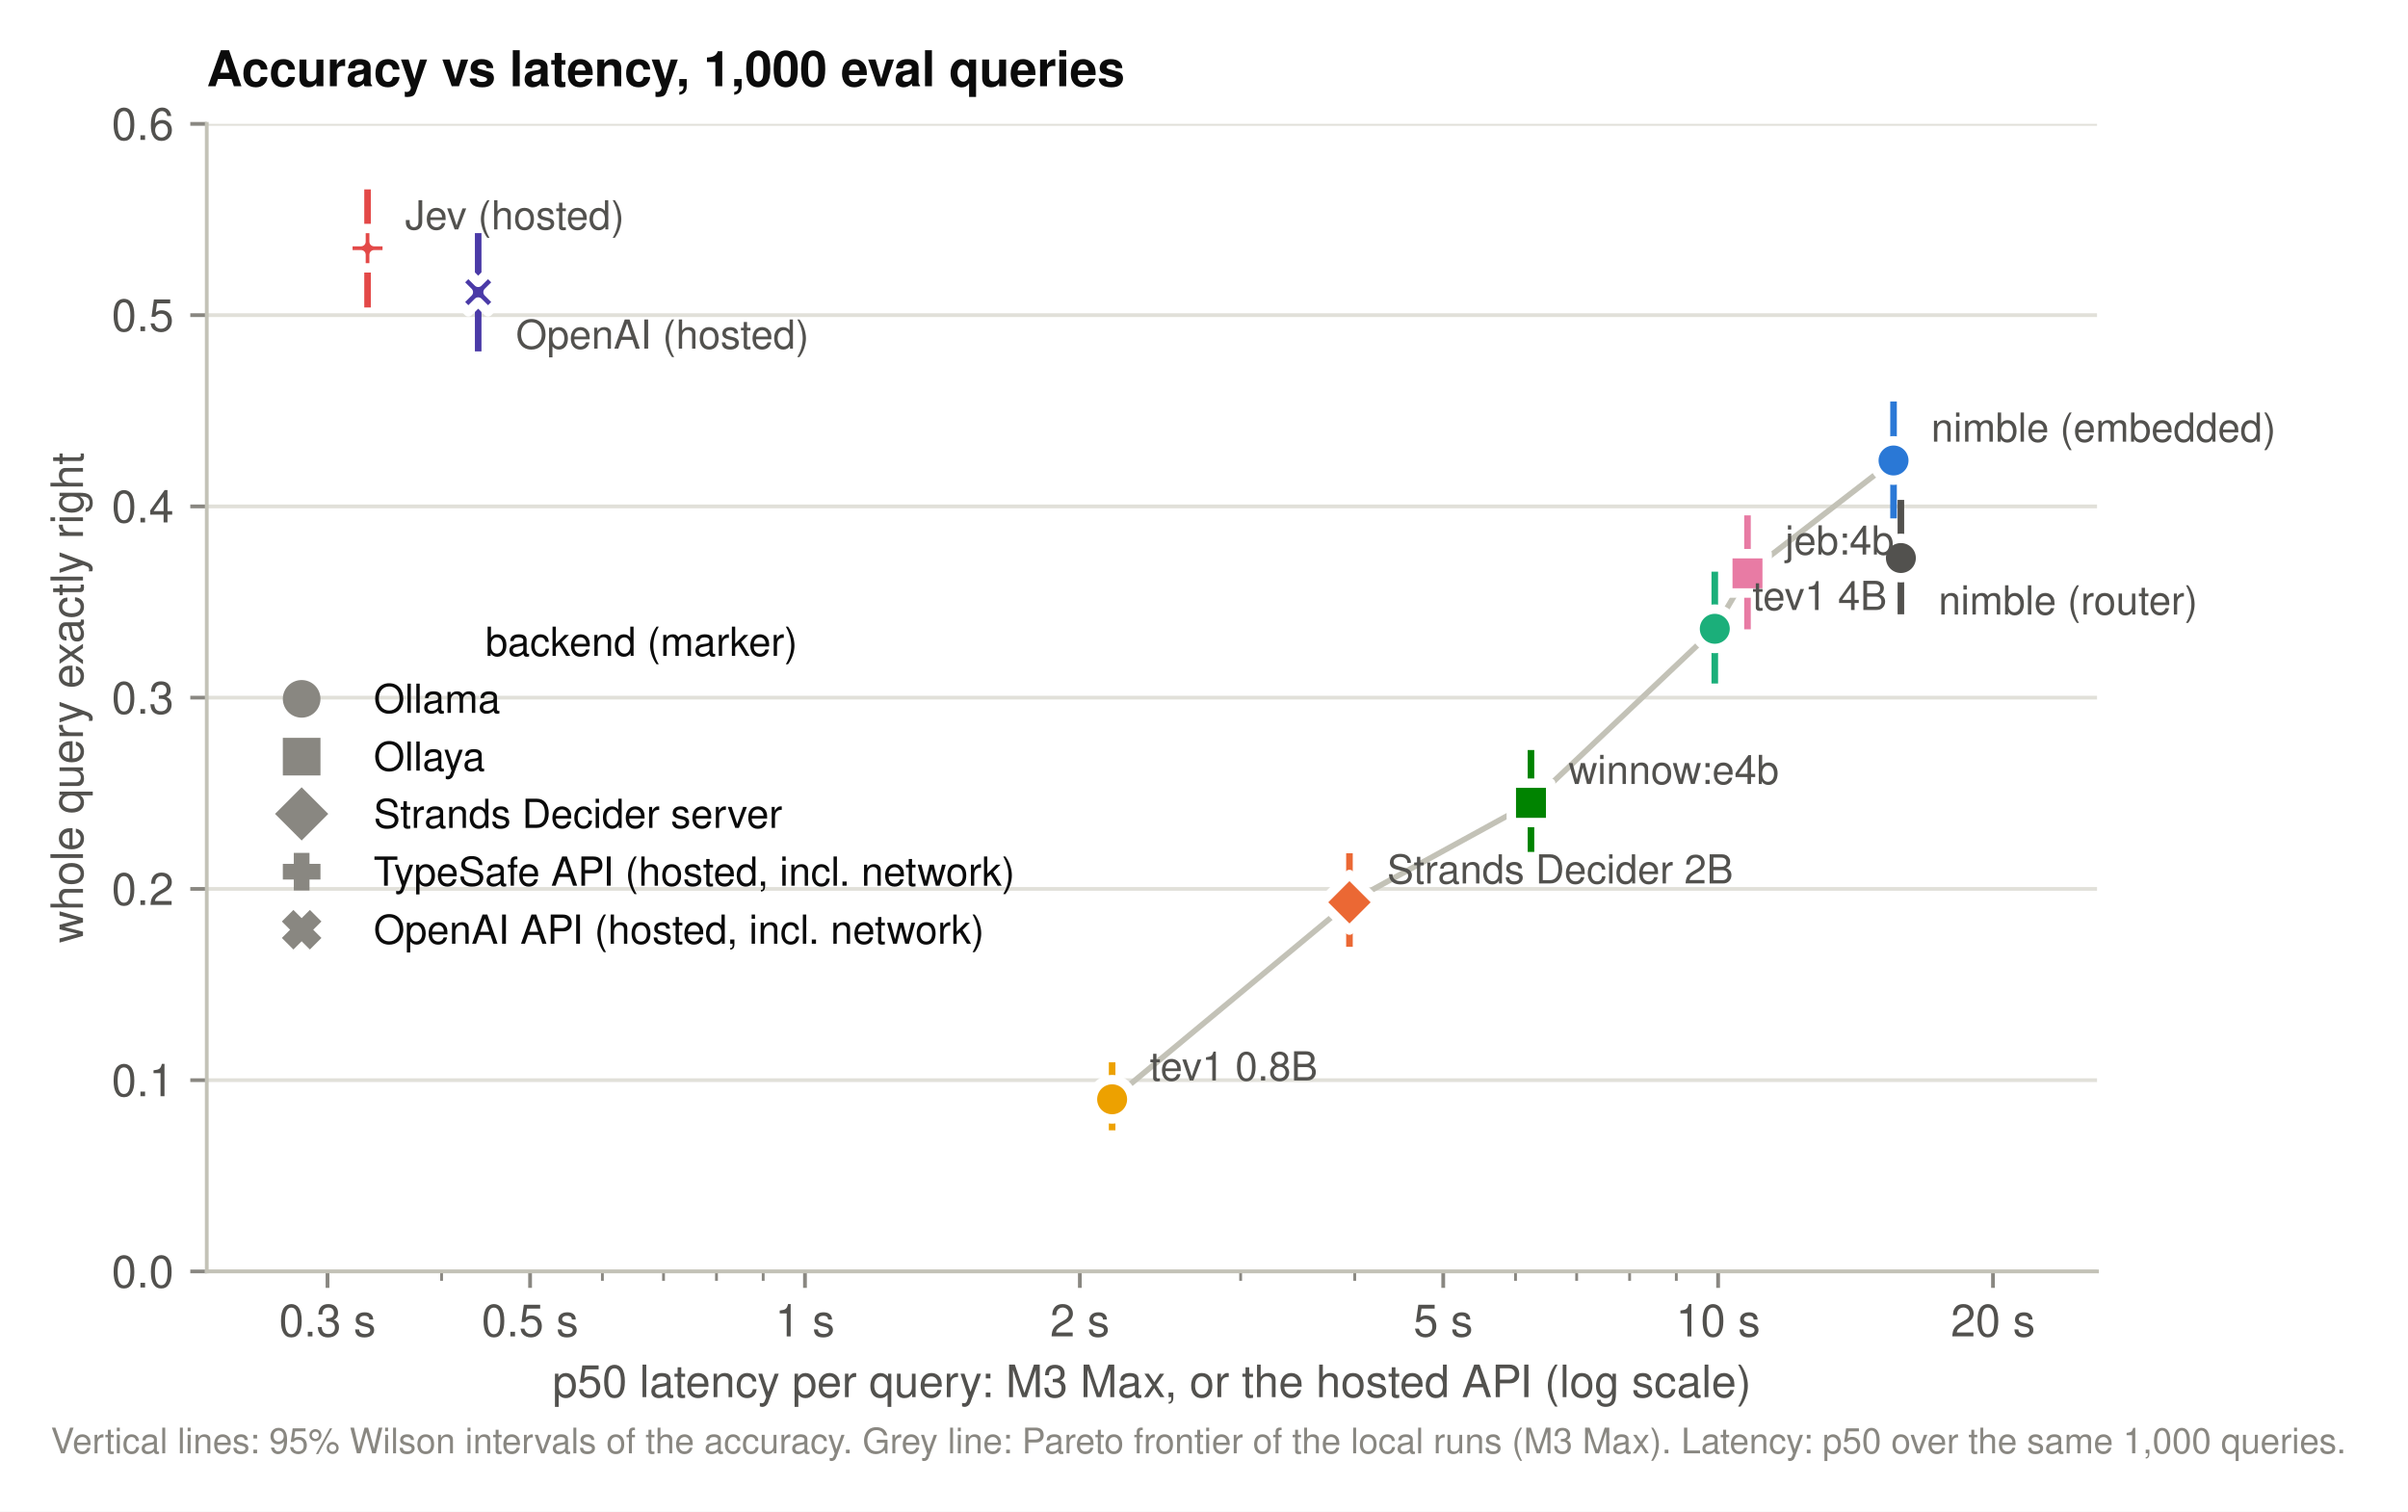
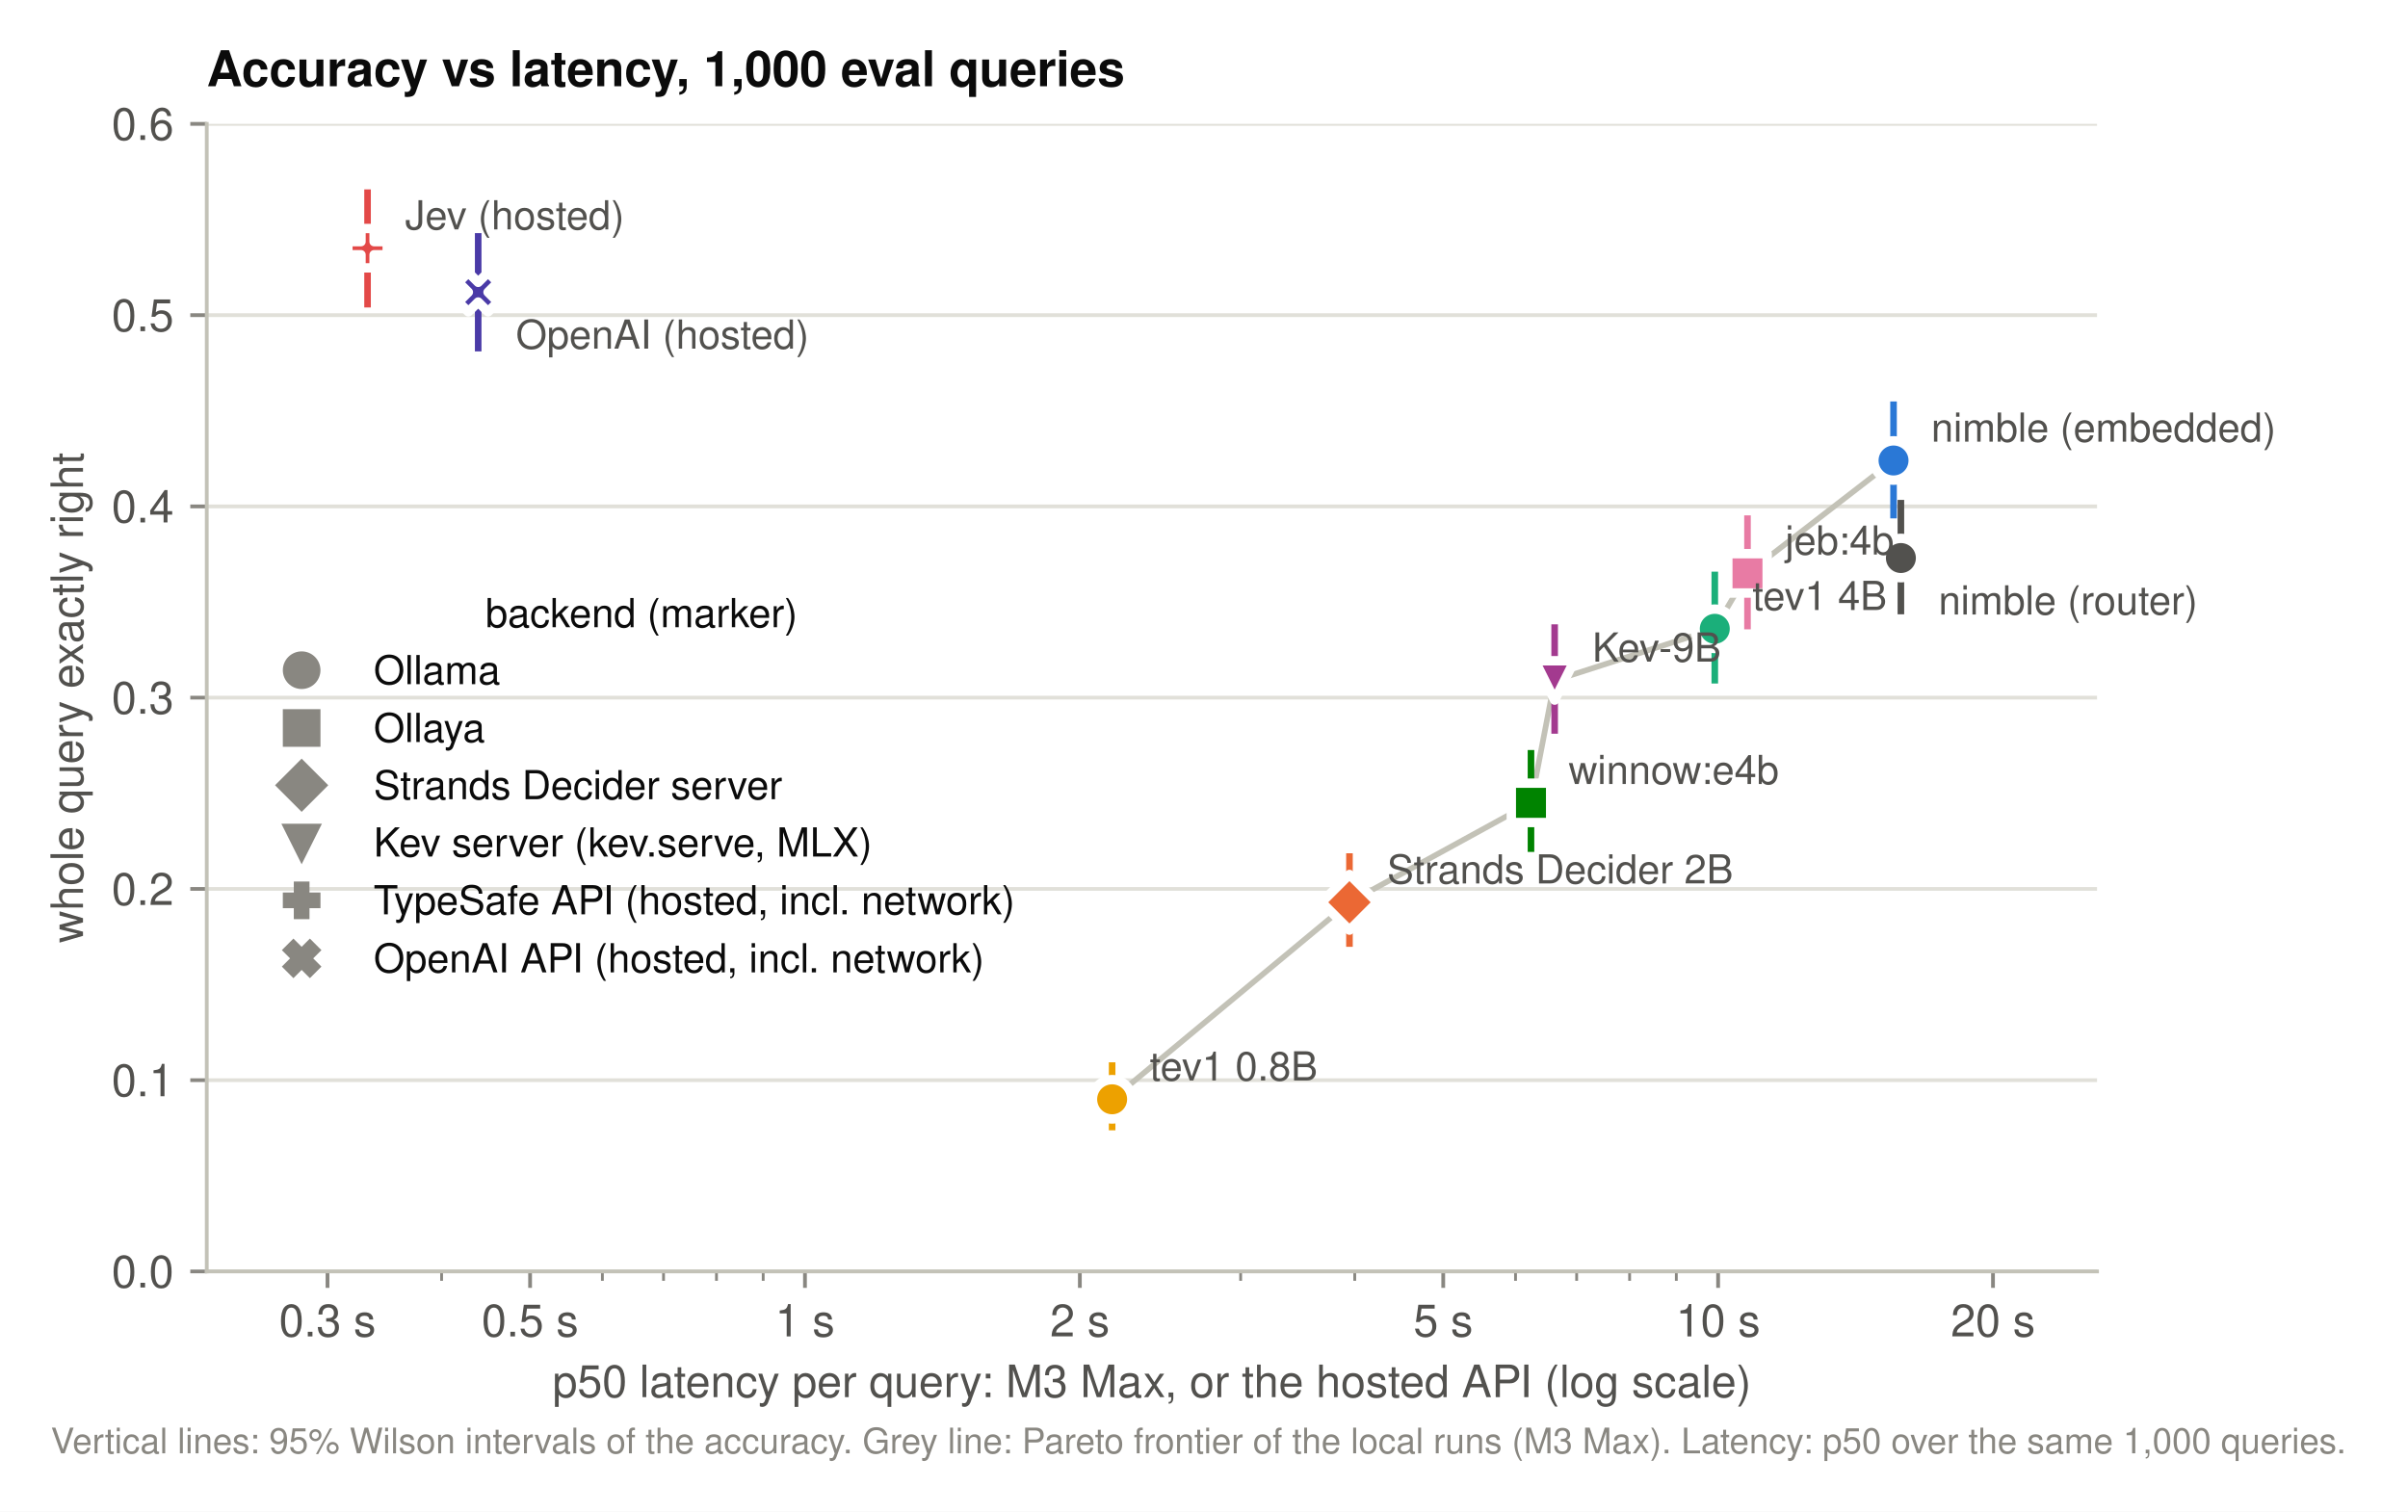
<svg xmlns="http://www.w3.org/2000/svg" xmlns:xlink="http://www.w3.org/1999/xlink" width="511.796pt" height="321.345pt" viewBox="0 0 511.796 321.345" version="1.1">
  <defs>
    <style type="text/css">*{stroke-linejoin: round; stroke-linecap: butt}</style>
  </defs>
  <g id="figure_1">
    <g id="patch_1">
      <path d="M 0 321.345  L 511.796 321.345  L 511.796 0  L 0 0  z " style="fill: #ffffff" />
    </g>
    <g id="axes_1">
      <g id="patch_2">
        <path d="M 43.944 270.268  L 445.704 270.268  L 445.704 26.332  L 43.944 26.332  z " style="fill: #ffffff" />
      </g>
      <g id="matplotlib.axis_1">
        <g id="xtick_1">
          <g id="line2d_1">
            <defs>
              <path id="mfe48f117c4" d="M 0 0  L 0 3.5  " style="stroke: #898781; stroke-width: 0.8" />
            </defs>
            <g>
              <use xlink:href="#mfe48f117c4" x="69.609" y="270.268" style="fill: #898781; stroke: #898781; stroke-width: 0.8" />
            </g>
          </g>
          <g id="text_1">
            <text style="fill: #52514e; font: 9.5px 'Helvetica', 'Arial', 'DejaVu Sans', 'Bitstream Vera Sans', 'Computer Modern Sans Serif', 'Lucida Grande', 'Verdana', 'Geneva', 'Lucid', 'Avant Garde', sans-serif; text-anchor: middle" x="69.609" y="284.083" transform="rotate(-0 69.60887 284.0829)">0.3 s</text>
          </g>
        </g>
        <g id="xtick_2">
          <g id="line2d_2">
            <g>
              <use xlink:href="#mfe48f117c4" x="112.665" y="270.268" style="fill: #898781; stroke: #898781; stroke-width: 0.8" />
            </g>
          </g>
          <g id="text_2">
            <text style="fill: #52514e; font: 9.5px 'Helvetica', 'Arial', 'DejaVu Sans', 'Bitstream Vera Sans', 'Computer Modern Sans Serif', 'Lucida Grande', 'Verdana', 'Geneva', 'Lucid', 'Avant Garde', sans-serif; text-anchor: middle" x="112.665" y="284.083" transform="rotate(-0 112.6649 284.0829)">0.5 s</text>
          </g>
        </g>
        <g id="xtick_3">
          <g id="line2d_3">
            <g>
              <use xlink:href="#mfe48f117c4" x="171.088" y="270.268" style="fill: #898781; stroke: #898781; stroke-width: 0.8" />
            </g>
          </g>
          <g id="text_3">
            <text style="fill: #52514e; font: 9.5px 'Helvetica', 'Arial', 'DejaVu Sans', 'Bitstream Vera Sans', 'Computer Modern Sans Serif', 'Lucida Grande', 'Verdana', 'Geneva', 'Lucid', 'Avant Garde', sans-serif; text-anchor: middle" x="171.088" y="284.083" transform="rotate(-0 171.0883 284.0829)">1 s</text>
          </g>
        </g>
        <g id="xtick_4">
          <g id="line2d_4">
            <g>
              <use xlink:href="#mfe48f117c4" x="229.512" y="270.268" style="fill: #898781; stroke: #898781; stroke-width: 0.8" />
            </g>
          </g>
          <g id="text_4">
            <text style="fill: #52514e; font: 9.5px 'Helvetica', 'Arial', 'DejaVu Sans', 'Bitstream Vera Sans', 'Computer Modern Sans Serif', 'Lucida Grande', 'Verdana', 'Geneva', 'Lucid', 'Avant Garde', sans-serif; text-anchor: middle" x="229.512" y="284.083" transform="rotate(-0 229.5117 284.0829)">2 s</text>
          </g>
        </g>
        <g id="xtick_5">
          <g id="line2d_5">
            <g>
              <use xlink:href="#mfe48f117c4" x="306.743" y="270.268" style="fill: #898781; stroke: #898781; stroke-width: 0.8" />
            </g>
          </g>
          <g id="text_5">
            <text style="fill: #52514e; font: 9.5px 'Helvetica', 'Arial', 'DejaVu Sans', 'Bitstream Vera Sans', 'Computer Modern Sans Serif', 'Lucida Grande', 'Verdana', 'Geneva', 'Lucid', 'Avant Garde', sans-serif; text-anchor: middle" x="306.743" y="284.083" transform="rotate(-0 306.7432 284.0829)">5 s</text>
          </g>
        </g>
        <g id="xtick_6">
          <g id="line2d_6">
            <g>
              <use xlink:href="#mfe48f117c4" x="365.167" y="270.268" style="fill: #898781; stroke: #898781; stroke-width: 0.8" />
            </g>
          </g>
          <g id="text_6">
            <text style="fill: #52514e; font: 9.5px 'Helvetica', 'Arial', 'DejaVu Sans', 'Bitstream Vera Sans', 'Computer Modern Sans Serif', 'Lucida Grande', 'Verdana', 'Geneva', 'Lucid', 'Avant Garde', sans-serif; text-anchor: middle" x="365.167" y="284.083" transform="rotate(-0 365.1666 284.0829)">10 s</text>
          </g>
        </g>
        <g id="xtick_7">
          <g id="line2d_7">
            <g>
              <use xlink:href="#mfe48f117c4" x="423.59" y="270.268" style="fill: #898781; stroke: #898781; stroke-width: 0.8" />
            </g>
          </g>
          <g id="text_7">
            <text style="fill: #52514e; font: 9.5px 'Helvetica', 'Arial', 'DejaVu Sans', 'Bitstream Vera Sans', 'Computer Modern Sans Serif', 'Lucida Grande', 'Verdana', 'Geneva', 'Lucid', 'Avant Garde', sans-serif; text-anchor: middle" x="423.59" y="284.083" transform="rotate(-0 423.59 284.0829)">20 s</text>
          </g>
        </g>
        <g id="xtick_8">
          <g id="line2d_8">
            <defs>
              <path id="m65a0caf0b0" d="M 0 0  L 0 2  " style="stroke: #898781; stroke-width: 0.6" />
            </defs>
            <g>
              <use xlink:href="#m65a0caf0b0" x="93.857" y="270.268" style="fill: #898781; stroke: #898781; stroke-width: 0.6" />
            </g>
          </g>
        </g>
        <g id="xtick_9">
          <g id="line2d_9">
            <g>
              <use xlink:href="#m65a0caf0b0" x="128.032" y="270.268" style="fill: #898781; stroke: #898781; stroke-width: 0.6" />
            </g>
          </g>
        </g>
        <g id="xtick_10">
          <g id="line2d_10">
            <g>
              <use xlink:href="#m65a0caf0b0" x="141.025" y="270.268" style="fill: #898781; stroke: #898781; stroke-width: 0.6" />
            </g>
          </g>
        </g>
        <g id="xtick_11">
          <g id="line2d_11">
            <g>
              <use xlink:href="#m65a0caf0b0" x="152.28" y="270.268" style="fill: #898781; stroke: #898781; stroke-width: 0.6" />
            </g>
          </g>
        </g>
        <g id="xtick_12">
          <g id="line2d_12">
            <g>
              <use xlink:href="#m65a0caf0b0" x="162.208" y="270.268" style="fill: #898781; stroke: #898781; stroke-width: 0.6" />
            </g>
          </g>
        </g>
        <g id="xtick_13">
          <g id="line2d_13">
            <g>
              <use xlink:href="#m65a0caf0b0" x="263.687" y="270.268" style="fill: #898781; stroke: #898781; stroke-width: 0.6" />
            </g>
          </g>
        </g>
        <g id="xtick_14">
          <g id="line2d_14">
            <g>
              <use xlink:href="#m65a0caf0b0" x="287.935" y="270.268" style="fill: #898781; stroke: #898781; stroke-width: 0.6" />
            </g>
          </g>
        </g>
        <g id="xtick_15">
          <g id="line2d_15">
            <g>
              <use xlink:href="#m65a0caf0b0" x="322.111" y="270.268" style="fill: #898781; stroke: #898781; stroke-width: 0.6" />
            </g>
          </g>
        </g>
        <g id="xtick_16">
          <g id="line2d_16">
            <g>
              <use xlink:href="#m65a0caf0b0" x="335.103" y="270.268" style="fill: #898781; stroke: #898781; stroke-width: 0.6" />
            </g>
          </g>
        </g>
        <g id="xtick_17">
          <g id="line2d_17">
            <g>
              <use xlink:href="#m65a0caf0b0" x="346.358" y="270.268" style="fill: #898781; stroke: #898781; stroke-width: 0.6" />
            </g>
          </g>
        </g>
        <g id="xtick_18">
          <g id="line2d_18">
            <g>
              <use xlink:href="#m65a0caf0b0" x="356.286" y="270.268" style="fill: #898781; stroke: #898781; stroke-width: 0.6" />
            </g>
          </g>
        </g>
        <g id="text_8">
          <text style="fill: #52514e; font: 9.5px 'Helvetica', 'Arial', 'DejaVu Sans', 'Bitstream Vera Sans', 'Computer Modern Sans Serif', 'Lucida Grande', 'Verdana', 'Geneva', 'Lucid', 'Avant Garde', sans-serif; text-anchor: middle" x="244.824" y="296.989" transform="rotate(-0 244.8239 296.9891)">p50 latency per query: M3 Max, or the hosted API (log scale)</text>
        </g>
      </g>
      <g id="matplotlib.axis_2">
        <g id="ytick_1">
          <g id="line2d_19">
            <path d="M 43.944 270.268  L 445.704 270.268  " clip-path="url(#pc145cb39bb)" style="fill: none; stroke: #e1e0d9; stroke-width: 0.8; stroke-linecap: square" />
          </g>
          <g id="line2d_20">
            <defs>
              <path id="mfbda704cc7" d="M 0 0  L -3.5 0  " style="stroke: #898781; stroke-width: 0.8" />
            </defs>
            <g>
              <use xlink:href="#mfbda704cc7" x="43.944" y="270.268" style="fill: #898781; stroke: #898781; stroke-width: 0.8" />
            </g>
          </g>
          <g id="text_9">
            <text style="fill: #52514e; font: 9.5px 'Helvetica', 'Arial', 'DejaVu Sans', 'Bitstream Vera Sans', 'Computer Modern Sans Serif', 'Lucida Grande', 'Verdana', 'Geneva', 'Lucid', 'Avant Garde', sans-serif; text-anchor: end" x="36.944" y="273.675" transform="rotate(-0 36.94391 273.6755)">0.0</text>
          </g>
        </g>
        <g id="ytick_2">
          <g id="line2d_21">
            <path d="M 43.944 229.612  L 445.704 229.612  " clip-path="url(#pc145cb39bb)" style="fill: none; stroke: #e1e0d9; stroke-width: 0.8; stroke-linecap: square" />
          </g>
          <g id="line2d_22">
            <g>
              <use xlink:href="#mfbda704cc7" x="43.944" y="229.612" style="fill: #898781; stroke: #898781; stroke-width: 0.8" />
            </g>
          </g>
          <g id="text_10">
            <text style="fill: #52514e; font: 9.5px 'Helvetica', 'Arial', 'DejaVu Sans', 'Bitstream Vera Sans', 'Computer Modern Sans Serif', 'Lucida Grande', 'Verdana', 'Geneva', 'Lucid', 'Avant Garde', sans-serif; text-anchor: end" x="36.944" y="233.019" transform="rotate(-0 36.94391 233.0195)">0.1</text>
          </g>
        </g>
        <g id="ytick_3">
          <g id="line2d_23">
            <path d="M 43.944 188.956  L 445.704 188.956  " clip-path="url(#pc145cb39bb)" style="fill: none; stroke: #e1e0d9; stroke-width: 0.8; stroke-linecap: square" />
          </g>
          <g id="line2d_24">
            <g>
              <use xlink:href="#mfbda704cc7" x="43.944" y="188.956" style="fill: #898781; stroke: #898781; stroke-width: 0.8" />
            </g>
          </g>
          <g id="text_11">
            <text style="fill: #52514e; font: 9.5px 'Helvetica', 'Arial', 'DejaVu Sans', 'Bitstream Vera Sans', 'Computer Modern Sans Serif', 'Lucida Grande', 'Verdana', 'Geneva', 'Lucid', 'Avant Garde', sans-serif; text-anchor: end" x="36.944" y="192.363" transform="rotate(-0 36.94391 192.3635)">0.2</text>
          </g>
        </g>
        <g id="ytick_4">
          <g id="line2d_25">
            <path d="M 43.944 148.3  L 445.704 148.3  " clip-path="url(#pc145cb39bb)" style="fill: none; stroke: #e1e0d9; stroke-width: 0.8; stroke-linecap: square" />
          </g>
          <g id="line2d_26">
            <g>
              <use xlink:href="#mfbda704cc7" x="43.944" y="148.3" style="fill: #898781; stroke: #898781; stroke-width: 0.8" />
            </g>
          </g>
          <g id="text_12">
            <text style="fill: #52514e; font: 9.5px 'Helvetica', 'Arial', 'DejaVu Sans', 'Bitstream Vera Sans', 'Computer Modern Sans Serif', 'Lucida Grande', 'Verdana', 'Geneva', 'Lucid', 'Avant Garde', sans-serif; text-anchor: end" x="36.944" y="151.707" transform="rotate(-0 36.94391 151.7075)">0.3</text>
          </g>
        </g>
        <g id="ytick_5">
          <g id="line2d_27">
            <path d="M 43.944 107.644  L 445.704 107.644  " clip-path="url(#pc145cb39bb)" style="fill: none; stroke: #e1e0d9; stroke-width: 0.8; stroke-linecap: square" />
          </g>
          <g id="line2d_28">
            <g>
              <use xlink:href="#mfbda704cc7" x="43.944" y="107.644" style="fill: #898781; stroke: #898781; stroke-width: 0.8" />
            </g>
          </g>
          <g id="text_13">
            <text style="fill: #52514e; font: 9.5px 'Helvetica', 'Arial', 'DejaVu Sans', 'Bitstream Vera Sans', 'Computer Modern Sans Serif', 'Lucida Grande', 'Verdana', 'Geneva', 'Lucid', 'Avant Garde', sans-serif; text-anchor: end" x="36.944" y="111.051" transform="rotate(-0 36.94391 111.0515)">0.4</text>
          </g>
        </g>
        <g id="ytick_6">
          <g id="line2d_29">
            <path d="M 43.944 66.988  L 445.704 66.988  " clip-path="url(#pc145cb39bb)" style="fill: none; stroke: #e1e0d9; stroke-width: 0.8; stroke-linecap: square" />
          </g>
          <g id="line2d_30">
            <g>
              <use xlink:href="#mfbda704cc7" x="43.944" y="66.988" style="fill: #898781; stroke: #898781; stroke-width: 0.8" />
            </g>
          </g>
          <g id="text_14">
            <text style="fill: #52514e; font: 9.5px 'Helvetica', 'Arial', 'DejaVu Sans', 'Bitstream Vera Sans', 'Computer Modern Sans Serif', 'Lucida Grande', 'Verdana', 'Geneva', 'Lucid', 'Avant Garde', sans-serif; text-anchor: end" x="36.944" y="70.395" transform="rotate(-0 36.94391 70.39549)">0.5</text>
          </g>
        </g>
        <g id="ytick_7">
          <g id="line2d_31">
            <path d="M 43.944 26.332  L 445.704 26.332  " clip-path="url(#pc145cb39bb)" style="fill: none; stroke: #e1e0d9; stroke-width: 0.8; stroke-linecap: square" />
          </g>
          <g id="line2d_32">
            <g>
              <use xlink:href="#mfbda704cc7" x="43.944" y="26.332" style="fill: #898781; stroke: #898781; stroke-width: 0.8" />
            </g>
          </g>
          <g id="text_15">
            <text style="fill: #52514e; font: 9.5px 'Helvetica', 'Arial', 'DejaVu Sans', 'Bitstream Vera Sans', 'Computer Modern Sans Serif', 'Lucida Grande', 'Verdana', 'Geneva', 'Lucid', 'Avant Garde', sans-serif; text-anchor: end" x="36.944" y="29.739" transform="rotate(-0 36.94391 29.73949)">0.6</text>
          </g>
        </g>
        <g id="text_16">
          <text style="fill: #52514e; font: 9.5px 'Helvetica', 'Arial', 'DejaVu Sans', 'Bitstream Vera Sans', 'Computer Modern Sans Serif', 'Lucida Grande', 'Verdana', 'Geneva', 'Lucid', 'Avant Garde', sans-serif; text-anchor: middle" x="17.637" y="148.3" transform="rotate(-90 17.63703 148.3001)">whole query exactly right</text>
        </g>
      </g>
      <g id="line2d_33">
-         <path d="M 236.371 233.678  L 286.814 191.802  L 325.395 170.661  L 364.461 133.664  L 371.412 121.874  L 402.452 97.887  " clip-path="url(#pc145cb39bb)" style="fill: none; stroke: #c3c2b7; stroke-width: 1.2; stroke-linecap: square" />
+         <path d="M 236.371 233.678  L 286.814 191.802  L 325.395 170.661  L 330.424 144.641  L 364.461 133.664  L 371.412 121.874  L 402.452 97.887  " clip-path="url(#pc145cb39bb)" style="fill: none; stroke: #c3c2b7; stroke-width: 1.2; stroke-linecap: square" />
      </g>
      <g id="LineCollection_1">
        <path d="M 78.119 65.358  L 78.119 40.268  " clip-path="url(#pc145cb39bb)" style="fill: none; stroke: #e34948; stroke-width: 1.4" />
      </g>
      <g id="LineCollection_2">
        <path d="M 101.635 74.7  L 101.635 49.556  " clip-path="url(#pc145cb39bb)" style="fill: none; stroke: #4a3aa7; stroke-width: 1.4" />
      </g>
      <g id="LineCollection_3">
        <path d="M 402.452 110.198  L 402.452 85.339  " clip-path="url(#pc145cb39bb)" style="fill: none; stroke: #2a78d6; stroke-width: 1.4" />
      </g>
      <g id="LineCollection_4">
        <path d="M 404.014 130.588  L 404.014 106.259  " clip-path="url(#pc145cb39bb)" style="fill: none; stroke: #52514e; stroke-width: 1.4" />
      </g>
      <g id="LineCollection_5">
        <path d="M 364.461 145.291  L 364.461 121.526  " clip-path="url(#pc145cb39bb)" style="fill: none; stroke: #1baf7a; stroke-width: 1.4" />
      </g>
      <g id="LineCollection_6">
        <path d="M 236.371 240.266  L 236.371 225.814  " clip-path="url(#pc145cb39bb)" style="fill: none; stroke: #eda100; stroke-width: 1.4" />
      </g>
      <g id="LineCollection_7">
        <path d="M 371.412 133.774  L 371.412 109.554  " clip-path="url(#pc145cb39bb)" style="fill: none; stroke: #e87ba4; stroke-width: 1.4" />
      </g>
      <g id="LineCollection_8">
        <path d="M 325.395 181.088  L 325.395 159.44  " clip-path="url(#pc145cb39bb)" style="fill: none; stroke: #008300; stroke-width: 1.4" />
      </g>
      <g id="LineCollection_9">
        <path d="M 286.814 201.262  L 286.814 181.387  " clip-path="url(#pc145cb39bb)" style="fill: none; stroke: #eb6834; stroke-width: 1.4" />
      </g>
+       <g id="LineCollection_10">
+         <path d="M 330.424 155.969  L 330.424 132.718  " clip-path="url(#pc145cb39bb)" style="fill: none; stroke: #a33a8f; stroke-width: 1.4" />
+       </g>
      <g id="patch_3">
        <path d="M 43.944 270.268  L 43.944 26.332  " style="fill: none; stroke: #c3c2b7; stroke-width: 0.8; stroke-linejoin: miter; stroke-linecap: square" />
      </g>
      <g id="patch_4">
        <path d="M 43.944 270.268  L 445.704 270.268  " style="fill: none; stroke: #c3c2b7; stroke-width: 0.8; stroke-linejoin: miter; stroke-linecap: square" />
      </g>
      <g id="PathCollection_1">
        <defs>
          <path id="m55cbec0823" d="M -1.394 4.183  L 1.394 4.183  L 1.394 1.394  L 4.183 1.394  L 4.183 -1.394  L 1.394 -1.394  L 1.394 -4.183  L -1.394 -4.183  L -1.394 -1.394  L -4.183 -1.394  L -4.183 1.394  L -1.394 1.394  z " style="stroke: #ffffff; stroke-width: 2" />
        </defs>
        <g clip-path="url(#pc145cb39bb)">
          <use xlink:href="#m55cbec0823" x="78.119" y="52.759" style="fill: #e34948; stroke: #ffffff; stroke-width: 2" />
        </g>
      </g>
      <g id="PathCollection_2">
        <defs>
          <path id="m305422e04a" d="M -2.092 4.183  L 0 2.092  L 2.092 4.183  L 4.183 2.092  L 2.092 0  L 4.183 -2.092  L 2.092 -4.183  L 0 -2.092  L -2.092 -4.183  L -4.183 -2.092  L -2.092 0  L -4.183 2.092  z " style="stroke: #ffffff; stroke-width: 2" />
        </defs>
        <g clip-path="url(#pc145cb39bb)">
          <use xlink:href="#m305422e04a" x="101.635" y="62.109" style="fill: #4a3aa7; stroke: #ffffff; stroke-width: 2" />
        </g>
      </g>
      <g id="PathCollection_3">
        <defs>
          <path id="m7345d1a104" d="M 0 4.183  C 1.109 4.183 2.174 3.743 2.958 2.958  C 3.743 2.174 4.183 1.109 4.183 0  C 4.183 -1.109 3.743 -2.174 2.958 -2.958  C 2.174 -3.743 1.109 -4.183 0 -4.183  C -1.109 -4.183 -2.174 -3.743 -2.958 -2.958  C -3.743 -2.174 -4.183 -1.109 -4.183 0  C -4.183 1.109 -3.743 2.174 -2.958 2.958  C -2.174 3.743 -1.109 4.183 0 4.183  z " style="stroke: #ffffff; stroke-width: 2" />
        </defs>
        <g clip-path="url(#pc145cb39bb)">
          <use xlink:href="#m7345d1a104" x="402.452" y="97.887" style="fill: #2a78d6; stroke: #ffffff; stroke-width: 2" />
        </g>
      </g>
      <g id="PathCollection_4">
        <defs>
          <path id="md1af165ce3" d="M 0 4.183  C 1.109 4.183 2.174 3.743 2.958 2.958  C 3.743 2.174 4.183 1.109 4.183 0  C 4.183 -1.109 3.743 -2.174 2.958 -2.958  C 2.174 -3.743 1.109 -4.183 0 -4.183  C -1.109 -4.183 -2.174 -3.743 -2.958 -2.958  C -3.743 -2.174 -4.183 -1.109 -4.183 0  C -4.183 1.109 -3.743 2.174 -2.958 2.958  C -2.174 3.743 -1.109 4.183 0 4.183  z " style="stroke: #ffffff; stroke-width: 2" />
        </defs>
        <g clip-path="url(#pc145cb39bb)">
          <use xlink:href="#md1af165ce3" x="404.014" y="118.621" style="fill: #52514e; stroke: #ffffff; stroke-width: 2" />
        </g>
      </g>
      <g id="PathCollection_5">
        <defs>
          <path id="mab2448efdc" d="M 0 4.183  C 1.109 4.183 2.174 3.743 2.958 2.958  C 3.743 2.174 4.183 1.109 4.183 0  C 4.183 -1.109 3.743 -2.174 2.958 -2.958  C 2.174 -3.743 1.109 -4.183 0 -4.183  C -1.109 -4.183 -2.174 -3.743 -2.958 -2.958  C -3.743 -2.174 -4.183 -1.109 -4.183 0  C -4.183 1.109 -3.743 2.174 -2.958 2.958  C -2.174 3.743 -1.109 4.183 0 4.183  z " style="stroke: #ffffff; stroke-width: 2" />
        </defs>
        <g clip-path="url(#pc145cb39bb)">
          <use xlink:href="#mab2448efdc" x="364.461" y="133.664" style="fill: #1baf7a; stroke: #ffffff; stroke-width: 2" />
        </g>
      </g>
      <g id="PathCollection_6">
        <defs>
          <path id="m73e20fe75e" d="M 0 4.183  C 1.109 4.183 2.174 3.743 2.958 2.958  C 3.743 2.174 4.183 1.109 4.183 0  C 4.183 -1.109 3.743 -2.174 2.958 -2.958  C 2.174 -3.743 1.109 -4.183 0 -4.183  C -1.109 -4.183 -2.174 -3.743 -2.958 -2.958  C -3.743 -2.174 -4.183 -1.109 -4.183 0  C -4.183 1.109 -3.743 2.174 -2.958 2.958  C -2.174 3.743 -1.109 4.183 0 4.183  z " style="stroke: #ffffff; stroke-width: 2" />
        </defs>
        <g clip-path="url(#pc145cb39bb)">
          <use xlink:href="#m73e20fe75e" x="236.371" y="233.678" style="fill: #eda100; stroke: #ffffff; stroke-width: 2" />
        </g>
      </g>
      <g id="PathCollection_7">
        <defs>
          <path id="m01c387eda3" d="M -4.183 4.183  L 4.183 4.183  L 4.183 -4.183  L -4.183 -4.183  z " style="stroke: #ffffff; stroke-width: 2" />
        </defs>
        <g clip-path="url(#pc145cb39bb)">
          <use xlink:href="#m01c387eda3" x="371.412" y="121.874" style="fill: #e87ba4; stroke: #ffffff; stroke-width: 2" />
        </g>
      </g>
      <g id="PathCollection_8">
        <defs>
          <path id="mec9a3d1fc0" d="M -4.183 4.183  L 4.183 4.183  L 4.183 -4.183  L -4.183 -4.183  z " style="stroke: #ffffff; stroke-width: 2" />
        </defs>
        <g clip-path="url(#pc145cb39bb)">
          <use xlink:href="#mec9a3d1fc0" x="325.395" y="170.661" style="fill: #008300; stroke: #ffffff; stroke-width: 2" />
        </g>
      </g>
      <g id="PathCollection_9">
        <defs>
          <path id="mc6c9ae887d" d="M -0 5.916  L 5.916 0  L 0 -5.916  L -5.916 -0  z " style="stroke: #ffffff; stroke-width: 2" />
        </defs>
        <g clip-path="url(#pc145cb39bb)">
          <use xlink:href="#mc6c9ae887d" x="286.814" y="191.802" style="fill: #eb6834; stroke: #ffffff; stroke-width: 2" />
        </g>
      </g>
+       <g id="PathCollection_10">
+         <defs>
+           <path id="m9f395c3787" d="M -0 4.183  L 4.183 -4.183  L -4.183 -4.183  z " style="stroke: #ffffff; stroke-width: 2" />
+         </defs>
+         <g clip-path="url(#pc145cb39bb)">
+           <use xlink:href="#m9f395c3787" x="330.424" y="144.641" style="fill: #a33a8f; stroke: #ffffff; stroke-width: 2" />
+         </g>
+       </g>
      <g id="text_17">
        <text style="fill: #52514e; font: 8.5px 'Helvetica', 'Arial', 'DejaVu Sans', 'Bitstream Vera Sans', 'Computer Modern Sans Serif', 'Lucida Grande', 'Verdana', 'Geneva', 'Lucid', 'Avant Garde', sans-serif; text-anchor: start" x="86.119" y="48.759" transform="rotate(-0 86.1194 48.75851)">Jev (hosted)</text>
      </g>
      <g id="text_18">
        <text style="fill: #52514e; font: 8.5px 'Helvetica', 'Arial', 'DejaVu Sans', 'Bitstream Vera Sans', 'Computer Modern Sans Serif', 'Lucida Grande', 'Verdana', 'Geneva', 'Lucid', 'Avant Garde', sans-serif; text-anchor: start" x="109.635" y="74.109" transform="rotate(-0 109.6352 74.10939)">OpenAI (hosted)</text>
      </g>
      <g id="text_19">
        <text style="fill: #52514e; font: 8.5px 'Helvetica', 'Arial', 'DejaVu Sans', 'Bitstream Vera Sans', 'Computer Modern Sans Serif', 'Lucida Grande', 'Verdana', 'Geneva', 'Lucid', 'Avant Garde', sans-serif; text-anchor: start" x="244.371" y="229.678" transform="rotate(-0 244.3707 229.6777)">tev1 0.8B</text>
      </g>
      <g id="text_20">
        <text style="fill: #52514e; font: 8.5px 'Helvetica', 'Arial', 'DejaVu Sans', 'Bitstream Vera Sans', 'Computer Modern Sans Serif', 'Lucida Grande', 'Verdana', 'Geneva', 'Lucid', 'Avant Garde', sans-serif; text-anchor: start" x="294.814" y="187.802" transform="rotate(-0 294.814 187.802)">Strands Decider 2B</text>
      </g>
      <g id="text_21">
        <text style="fill: #52514e; font: 8.5px 'Helvetica', 'Arial', 'DejaVu Sans', 'Bitstream Vera Sans', 'Computer Modern Sans Serif', 'Lucida Grande', 'Verdana', 'Geneva', 'Lucid', 'Avant Garde', sans-serif; text-anchor: start" x="333.395" y="166.661" transform="rotate(-0 333.3946 166.6609)">winnow:e4b</text>
      </g>
      <g id="text_22">
+         <text style="fill: #52514e; font: 8.5px 'Helvetica', 'Arial', 'DejaVu Sans', 'Bitstream Vera Sans', 'Computer Modern Sans Serif', 'Lucida Grande', 'Verdana', 'Geneva', 'Lucid', 'Avant Garde', sans-serif; text-anchor: start" x="338.424" y="140.641" transform="rotate(-0 338.4239 140.6411)">Kev-9B</text>
+       </g>
+       <g id="text_23">
        <text style="fill: #52514e; font: 8.5px 'Helvetica', 'Arial', 'DejaVu Sans', 'Bitstream Vera Sans', 'Computer Modern Sans Serif', 'Lucida Grande', 'Verdana', 'Geneva', 'Lucid', 'Avant Garde', sans-serif; text-anchor: start" x="372.461" y="129.664" transform="rotate(-0 372.461 129.6639)">tev1 4B</text>
      </g>
-       <g id="text_23">
+       <g id="text_24">
        <text style="fill: #52514e; font: 8.5px 'Helvetica', 'Arial', 'DejaVu Sans', 'Bitstream Vera Sans', 'Computer Modern Sans Serif', 'Lucida Grande', 'Verdana', 'Geneva', 'Lucid', 'Avant Garde', sans-serif; text-anchor: start" x="379.412" y="117.874" transform="rotate(-0 379.4125 117.8737)">jeb:4b</text>
      </g>
-       <g id="text_24">
+       <g id="text_25">
        <text style="fill: #52514e; font: 8.5px 'Helvetica', 'Arial', 'DejaVu Sans', 'Bitstream Vera Sans', 'Computer Modern Sans Serif', 'Lucida Grande', 'Verdana', 'Geneva', 'Lucid', 'Avant Garde', sans-serif; text-anchor: start" x="410.452" y="93.887" transform="rotate(-0 410.4519 93.88667)">nimble (embedded)</text>
      </g>
-       <g id="text_25">
+       <g id="text_26">
        <text style="fill: #52514e; font: 8.5px 'Helvetica', 'Arial', 'DejaVu Sans', 'Bitstream Vera Sans', 'Computer Modern Sans Serif', 'Lucida Grande', 'Verdana', 'Geneva', 'Lucid', 'Avant Garde', sans-serif; text-anchor: start" x="412.014" y="130.621" transform="rotate(-0 412.0135 130.6212)">nimble (router)</text>
      </g>
-       <g id="text_26">
+       <g id="text_27">
        <text style="fill: #0b0b0b; font: 700 10.5px 'Helvetica', 'Arial', 'DejaVu Sans', 'Bitstream Vera Sans', 'Computer Modern Sans Serif', 'Lucida Grande', 'Verdana', 'Geneva', 'Lucid', 'Avant Garde', sans-serif; text-anchor: start" x="43.944" y="18.332" transform="rotate(-0 43.94391 18.33211)">Accuracy vs latency, 1,000 eval queries</text>
      </g>
      <g id="legend_1">
-         <g id="text_27">
-           <text style="fill: #0b0b0b; font: 8.5px 'Helvetica', 'Arial', 'DejaVu Sans', 'Bitstream Vera Sans', 'Computer Modern Sans Serif', 'Lucida Grande', 'Verdana', 'Geneva', 'Lucid', 'Avant Garde', sans-serif; text-anchor: start" x="103.183" y="139.412" transform="rotate(-0 103.183 139.4117)">backend (marker)</text>
+         <g id="text_28">
+           <text style="fill: #0b0b0b; font: 8.5px 'Helvetica', 'Arial', 'DejaVu Sans', 'Bitstream Vera Sans', 'Computer Modern Sans Serif', 'Lucida Grande', 'Verdana', 'Geneva', 'Lucid', 'Avant Garde', sans-serif; text-anchor: start" x="103.183" y="133.321" transform="rotate(-0 103.183 133.3209)">backend (marker)</text>
        </g>
        <g id="line2d_34">
          <defs>
            <path id="m20682d3e0f" d="M 0 3.5  C 0.928 3.5 1.819 3.131 2.475 2.475  C 3.131 1.819 3.5 0.928 3.5 0  C 3.5 -0.928 3.131 -1.819 2.475 -2.475  C 1.819 -3.131 0.928 -3.5 0 -3.5  C -0.928 -3.5 -1.819 -3.131 -2.475 -2.475  C -3.131 -1.819 -3.5 -0.928 -3.5 0  C -3.5 0.928 -3.131 1.819 -2.475 2.475  C -1.819 3.131 -0.928 3.5 0 3.5  z " style="stroke: #898781" />
          </defs>
          <g>
-             <use xlink:href="#m20682d3e0f" x="64.112" y="148.556" style="fill: #898781; stroke: #898781" />
-           </g>
-         </g>
-         <g id="text_28">
-           <text style="fill: #0b0b0b; font: 8.5px 'Helvetica', 'Arial', 'DejaVu Sans', 'Bitstream Vera Sans', 'Computer Modern Sans Serif', 'Lucida Grande', 'Verdana', 'Geneva', 'Lucid', 'Avant Garde', sans-serif; text-anchor: start" x="79.412" y="151.531" transform="rotate(-0 79.41151 151.5308)">Ollama</text>
+             <use xlink:href="#m20682d3e0f" x="64.112" y="142.465" style="fill: #898781; stroke: #898781" />
+           </g>
+         </g>
+         <g id="text_29">
+           <text style="fill: #0b0b0b; font: 8.5px 'Helvetica', 'Arial', 'DejaVu Sans', 'Bitstream Vera Sans', 'Computer Modern Sans Serif', 'Lucida Grande', 'Verdana', 'Geneva', 'Lucid', 'Avant Garde', sans-serif; text-anchor: start" x="79.412" y="145.44" transform="rotate(-0 79.41151 145.4401)">Ollama</text>
        </g>
        <g id="line2d_35">
          <defs>
            <path id="maf56c9fa60" d="M -3.5 3.5  L 3.5 3.5  L 3.5 -3.5  L -3.5 -3.5  z " style="stroke: #898781; stroke-linejoin: miter" />
          </defs>
          <g>
-             <use xlink:href="#maf56c9fa60" x="64.112" y="160.841" style="fill: #898781; stroke: #898781; stroke-linejoin: miter" />
-           </g>
-         </g>
-         <g id="text_29">
-           <text style="fill: #0b0b0b; font: 8.5px 'Helvetica', 'Arial', 'DejaVu Sans', 'Bitstream Vera Sans', 'Computer Modern Sans Serif', 'Lucida Grande', 'Verdana', 'Geneva', 'Lucid', 'Avant Garde', sans-serif; text-anchor: start" x="79.412" y="163.816" transform="rotate(-0 79.41151 163.816)">Ollaya</text>
+             <use xlink:href="#maf56c9fa60" x="64.112" y="154.75" style="fill: #898781; stroke: #898781; stroke-linejoin: miter" />
+           </g>
+         </g>
+         <g id="text_30">
+           <text style="fill: #0b0b0b; font: 8.5px 'Helvetica', 'Arial', 'DejaVu Sans', 'Bitstream Vera Sans', 'Computer Modern Sans Serif', 'Lucida Grande', 'Verdana', 'Geneva', 'Lucid', 'Avant Garde', sans-serif; text-anchor: start" x="79.412" y="157.725" transform="rotate(-0 79.41151 157.7252)">Ollaya</text>
        </g>
        <g id="line2d_36">
          <defs>
            <path id="mb989921103" d="M -0 4.95  L 4.95 0  L 0 -4.95  L -4.95 -0  z " style="stroke: #898781; stroke-linejoin: miter" />
          </defs>
          <g>
-             <use xlink:href="#mb989921103" x="64.112" y="173.011" style="fill: #898781; stroke: #898781; stroke-linejoin: miter" />
-           </g>
-         </g>
-         <g id="text_30">
-           <text style="fill: #0b0b0b; font: 8.5px 'Helvetica', 'Arial', 'DejaVu Sans', 'Bitstream Vera Sans', 'Computer Modern Sans Serif', 'Lucida Grande', 'Verdana', 'Geneva', 'Lucid', 'Avant Garde', sans-serif; text-anchor: start" x="79.412" y="175.986" transform="rotate(-0 79.41151 175.9856)">Strands Decider server</text>
+             <use xlink:href="#mb989921103" x="64.112" y="166.92" style="fill: #898781; stroke: #898781; stroke-linejoin: miter" />
+           </g>
+         </g>
+         <g id="text_31">
+           <text style="fill: #0b0b0b; font: 8.5px 'Helvetica', 'Arial', 'DejaVu Sans', 'Bitstream Vera Sans', 'Computer Modern Sans Serif', 'Lucida Grande', 'Verdana', 'Geneva', 'Lucid', 'Avant Garde', sans-serif; text-anchor: start" x="79.412" y="169.895" transform="rotate(-0 79.41151 169.8948)">Strands Decider server</text>
        </g>
        <g id="line2d_37">
+           <defs>
+             <path id="m4707ef5604" d="M -0 3.5  L 3.5 -3.5  L -3.5 -3.5  z " style="stroke: #898781; stroke-linejoin: miter" />
+           </defs>
+           <g>
+             <use xlink:href="#m4707ef5604" x="64.112" y="179.101" style="fill: #898781; stroke: #898781; stroke-linejoin: miter" />
+           </g>
+         </g>
+         <g id="text_32">
+           <text style="fill: #0b0b0b; font: 8.5px 'Helvetica', 'Arial', 'DejaVu Sans', 'Bitstream Vera Sans', 'Computer Modern Sans Serif', 'Lucida Grande', 'Verdana', 'Geneva', 'Lucid', 'Avant Garde', sans-serif; text-anchor: start" x="79.412" y="182.076" transform="rotate(-0 79.41151 182.0764)">Kev server (kev.serve, MLX)</text>
+         </g>
+         <g id="line2d_38">
          <defs>
            <path id="mffddb95e78" d="M -1.167 3.5  L 1.167 3.5  L 1.167 1.167  L 3.5 1.167  L 3.5 -1.167  L 1.167 -1.167  L 1.167 -3.5  L -1.167 -3.5  L -1.167 -1.167  L -3.5 -1.167  L -3.5 1.167  L -1.167 1.167  z " style="stroke: #898781; stroke-linejoin: miter" />
          </defs>
          <g>
-             <use xlink:href="#mffddb95e78" x="64.112" y="185.296" style="fill: #898781; stroke: #898781; stroke-linejoin: miter" />
-           </g>
-         </g>
-         <g id="text_31">
-           <text style="fill: #0b0b0b; font: 8.5px 'Helvetica', 'Arial', 'DejaVu Sans', 'Bitstream Vera Sans', 'Computer Modern Sans Serif', 'Lucida Grande', 'Verdana', 'Geneva', 'Lucid', 'Avant Garde', sans-serif; text-anchor: start" x="79.412" y="188.271" transform="rotate(-0 79.41151 188.2708)">TypeSafe API (hosted, incl. network)</text>
-         </g>
-         <g id="line2d_38">
+             <use xlink:href="#mffddb95e78" x="64.112" y="191.387" style="fill: #898781; stroke: #898781; stroke-linejoin: miter" />
+           </g>
+         </g>
+         <g id="text_33">
+           <text style="fill: #0b0b0b; font: 8.5px 'Helvetica', 'Arial', 'DejaVu Sans', 'Bitstream Vera Sans', 'Computer Modern Sans Serif', 'Lucida Grande', 'Verdana', 'Geneva', 'Lucid', 'Avant Garde', sans-serif; text-anchor: start" x="79.412" y="194.362" transform="rotate(-0 79.41151 194.3616)">TypeSafe API (hosted, incl. network)</text>
+         </g>
+         <g id="line2d_39">
          <defs>
            <path id="m24c53775fb" d="M -1.75 3.5  L 0 1.75  L 1.75 3.5  L 3.5 1.75  L 1.75 0  L 3.5 -1.75  L 1.75 -3.5  L 0 -1.75  L -1.75 -3.5  L -3.5 -1.75  L -1.75 0  L -3.5 1.75  z " style="stroke: #898781; stroke-linejoin: miter" />
          </defs>
          <g>
-             <use xlink:href="#m24c53775fb" x="64.112" y="197.631" style="fill: #898781; stroke: #898781; stroke-linejoin: miter" />
-           </g>
-         </g>
-         <g id="text_32">
-           <text style="fill: #0b0b0b; font: 8.5px 'Helvetica', 'Arial', 'DejaVu Sans', 'Bitstream Vera Sans', 'Computer Modern Sans Serif', 'Lucida Grande', 'Verdana', 'Geneva', 'Lucid', 'Avant Garde', sans-serif; text-anchor: start" x="79.412" y="200.606" transform="rotate(-0 79.41151 200.6064)">OpenAI API (hosted, incl. network)</text>
+             <use xlink:href="#m24c53775fb" x="64.112" y="203.722" style="fill: #898781; stroke: #898781; stroke-linejoin: miter" />
+           </g>
+         </g>
+         <g id="text_34">
+           <text style="fill: #0b0b0b; font: 8.5px 'Helvetica', 'Arial', 'DejaVu Sans', 'Bitstream Vera Sans', 'Computer Modern Sans Serif', 'Lucida Grande', 'Verdana', 'Geneva', 'Lucid', 'Avant Garde', sans-serif; text-anchor: start" x="79.412" y="206.697" transform="rotate(-0 79.41151 206.6972)">OpenAI API (hosted, incl. network)</text>
        </g>
      </g>
    </g>
-     <g id="text_33">
+     <g id="text_35">
      <text style="fill: #898781; font: 7.5px 'Helvetica', 'Arial', 'DejaVu Sans', 'Bitstream Vera Sans', 'Computer Modern Sans Serif', 'Lucida Grande', 'Verdana', 'Geneva', 'Lucid', 'Avant Garde', sans-serif; text-anchor: start" x="10.8" y="308.938" transform="rotate(-0 10.8 308.9376)">Vertical lines: 95% Wilson intervals of the accuracy. Grey line: Pareto frontier of the local runs (M3 Max). Latency: p50 over the same 1,000 queries.</text>
    </g>
  </g>
  <defs>
    <clipPath id="pc145cb39bb">
      <rect x="43.944" y="26.332" width="401.76" height="243.936" />
    </clipPath>
  </defs>
</svg>
